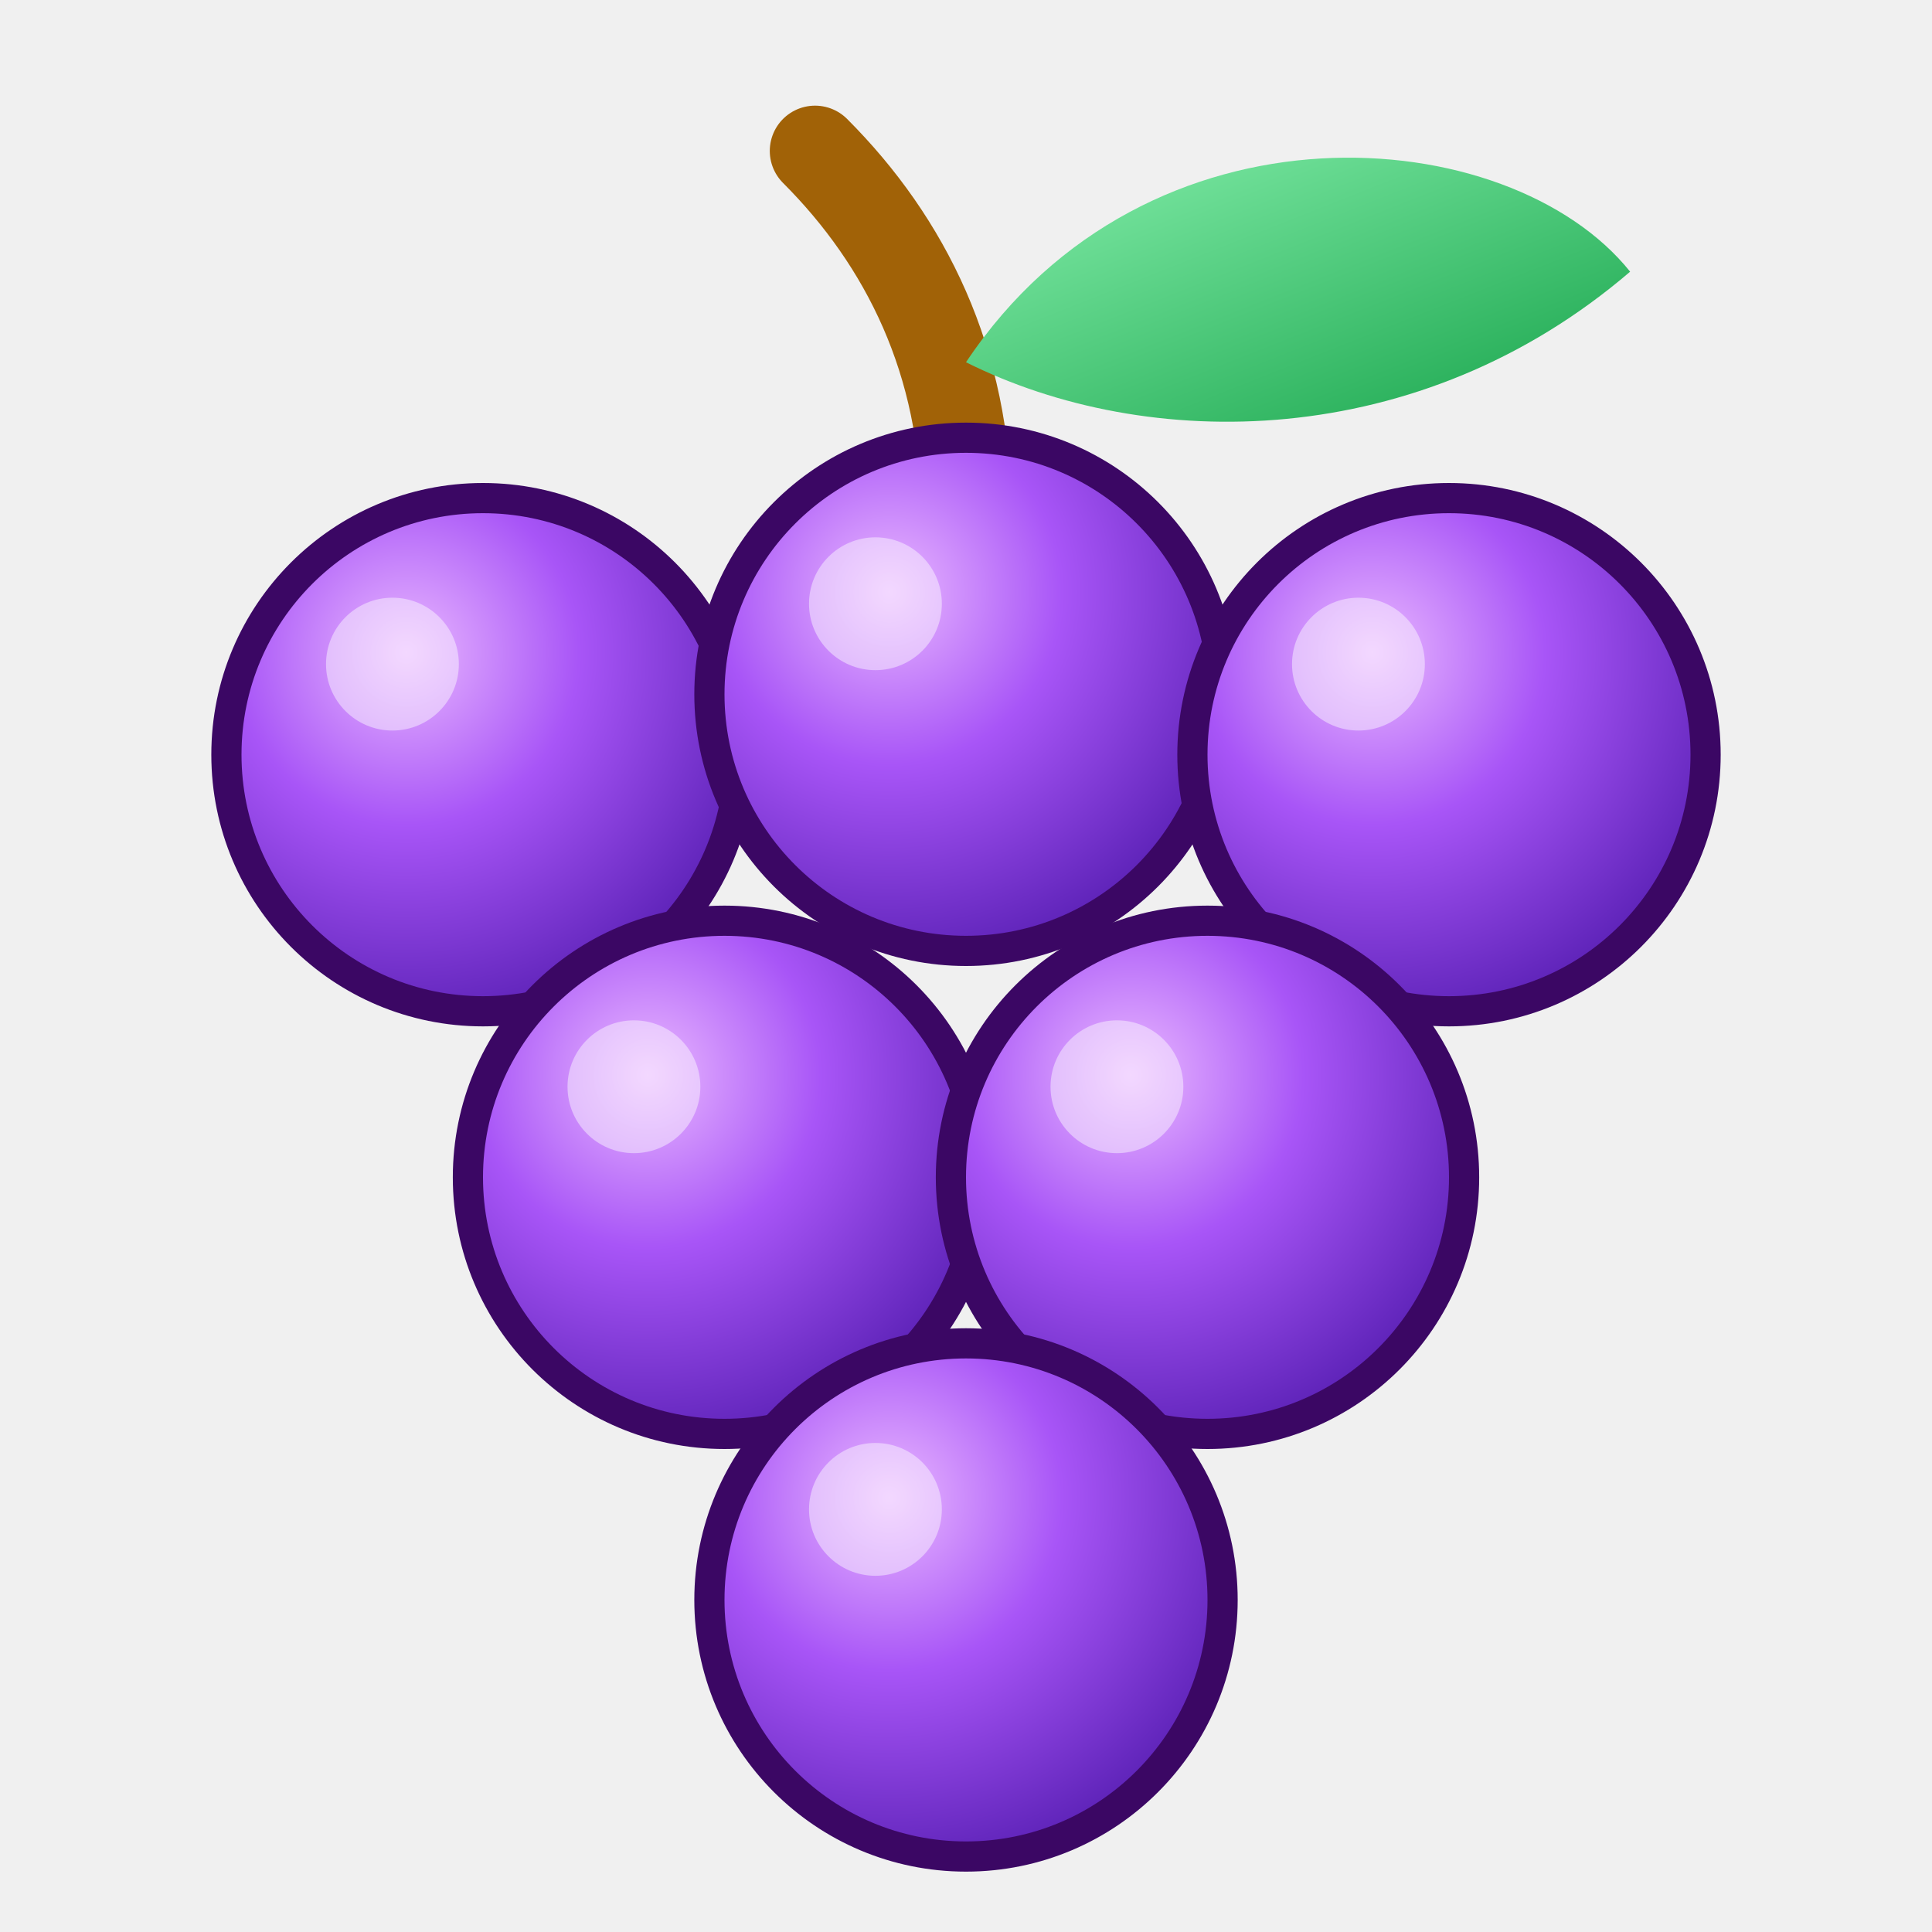
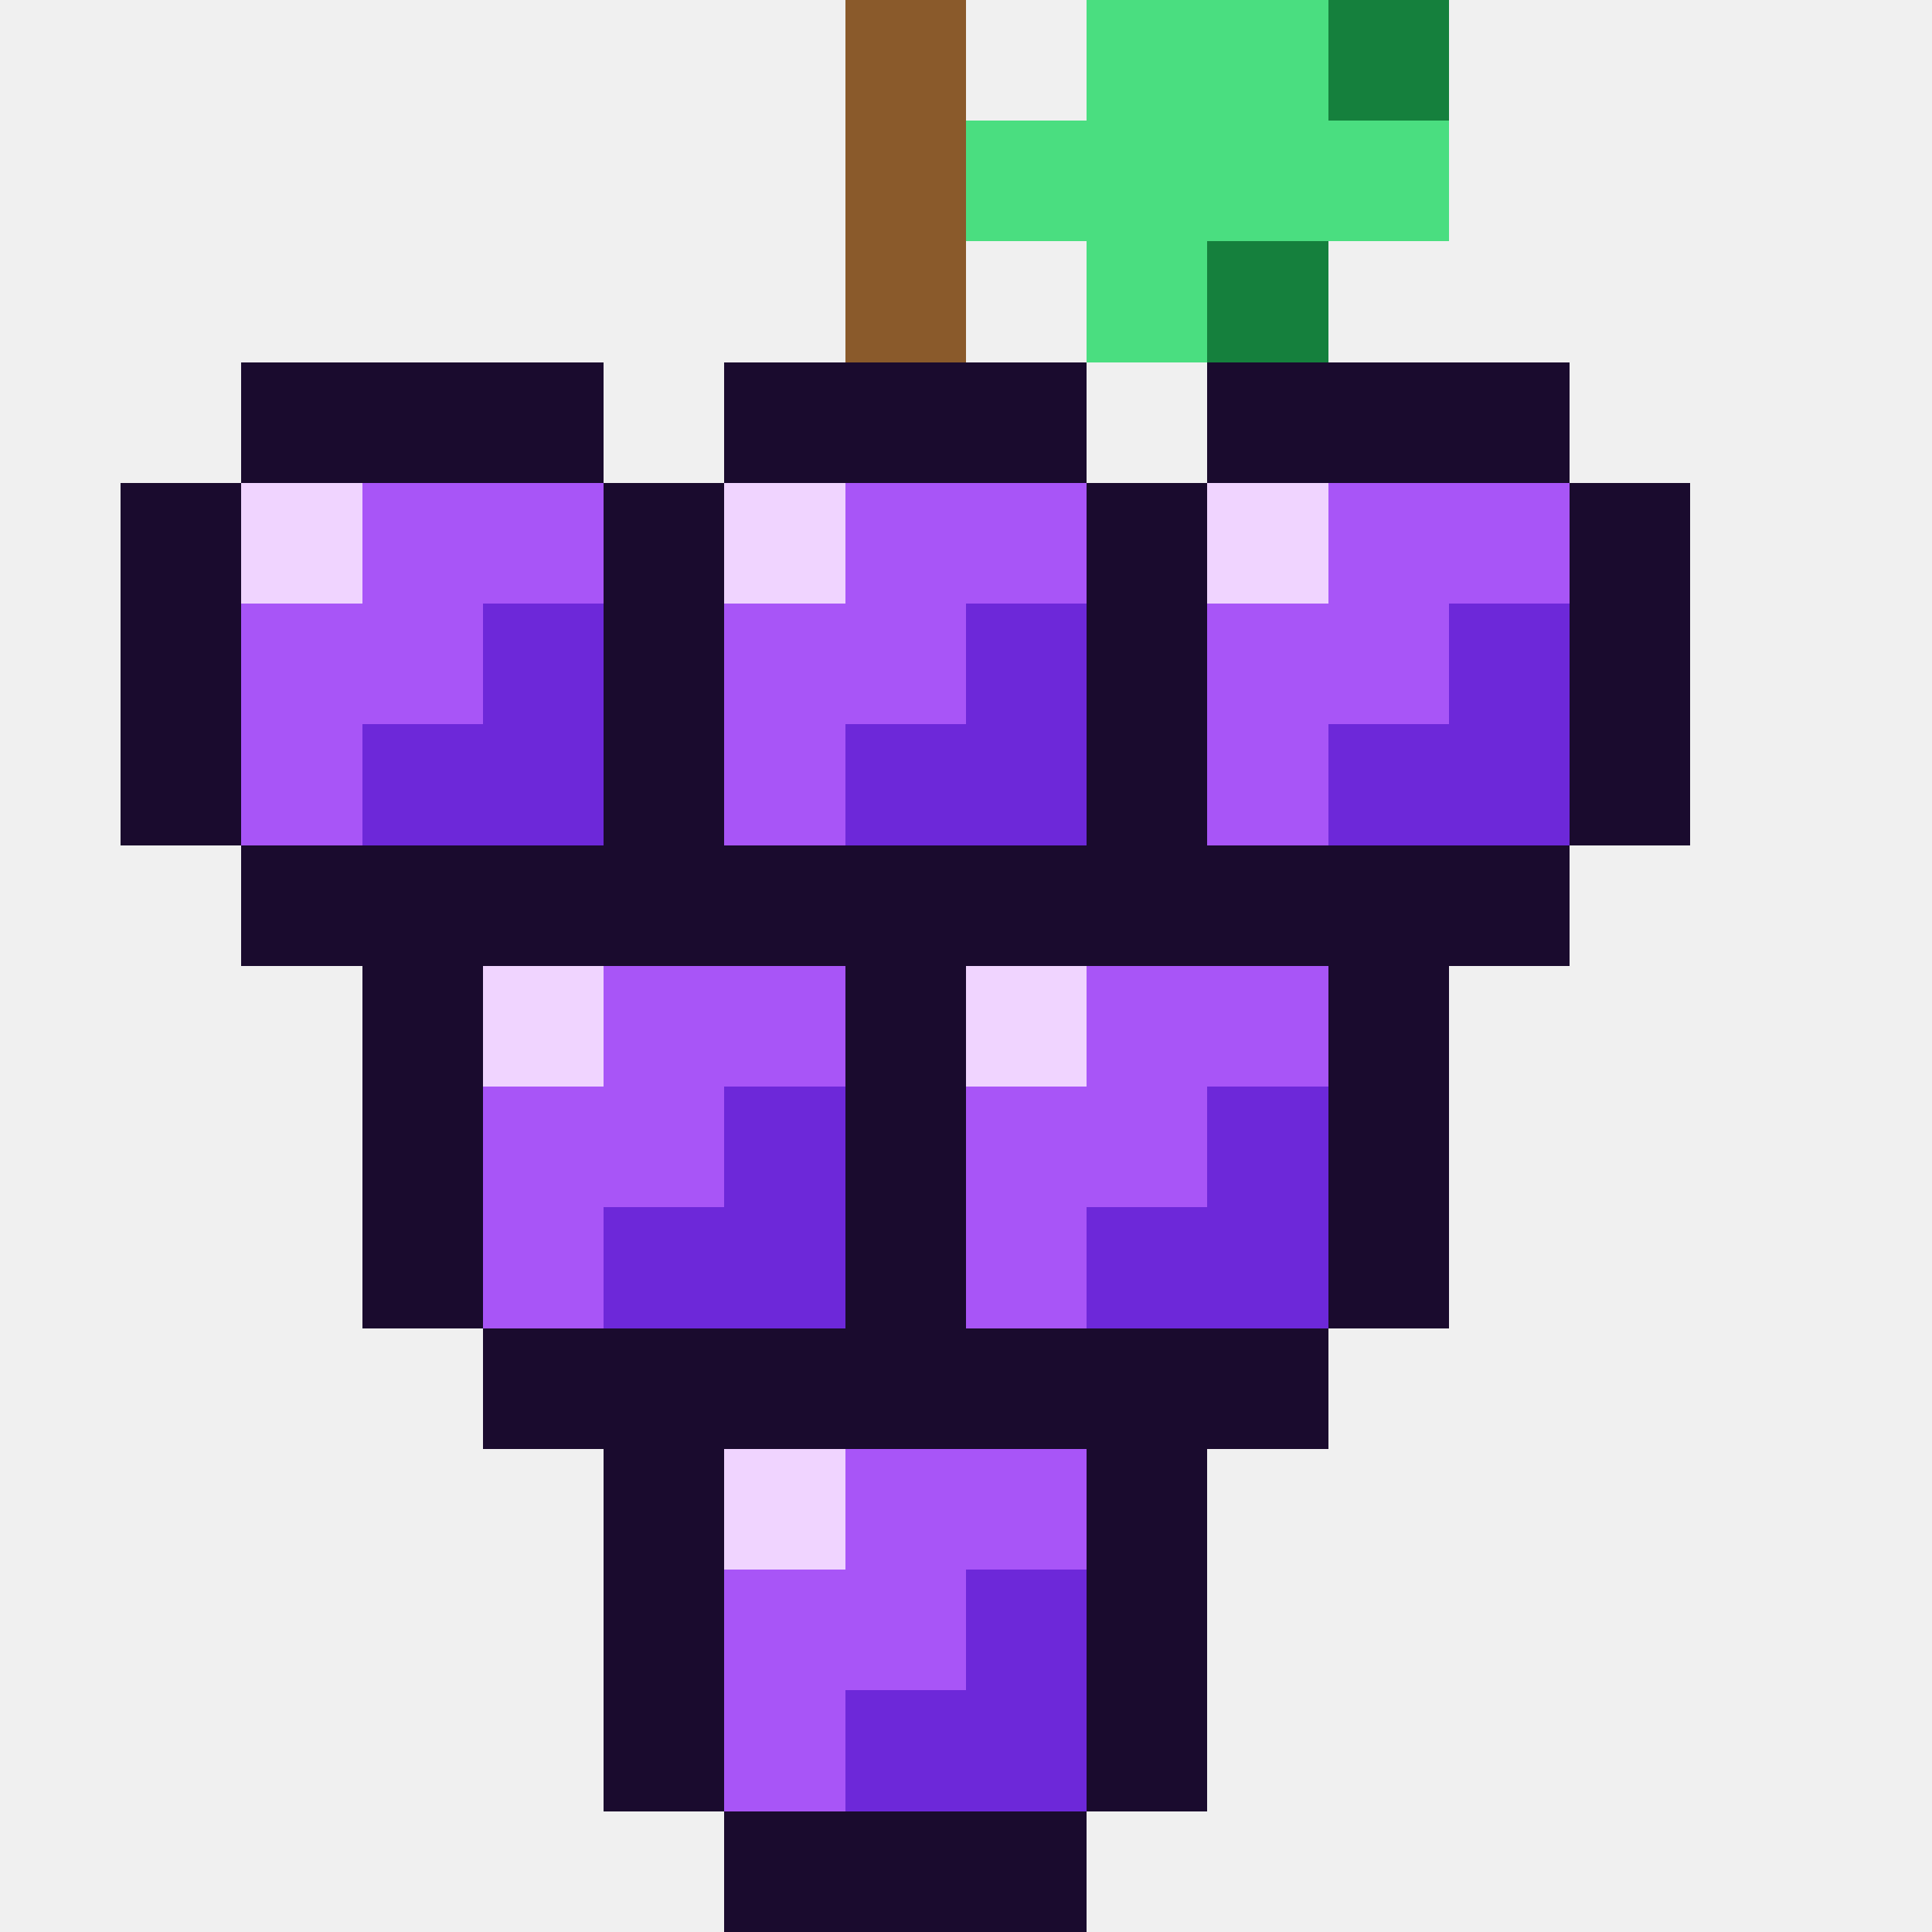
- <svg xmlns="http://www.w3.org/2000/svg" viewBox="0 0 64 64">
-   <defs>
-     <radialGradient id="g" cx="35%" cy="30%" r="75%">
-       <stop offset="0" stop-color="#e9b8ff" />
-       <stop offset="0.45" stop-color="#a855f7" />
-       <stop offset="1" stop-color="#5b21b6" />
-     </radialGradient>
-     <linearGradient id="l" x1="0" y1="0" x2="1" y2="1">
-       <stop offset="0" stop-color="#86efac" />
-       <stop offset="1" stop-color="#16a34a" />
-     </linearGradient>
-   </defs>
-   <path d="M32 17 C32 12 30 8 27 5" fill="none" stroke="#a16207" stroke-width="3" stroke-linecap="round" />
-   <path d="M32 12 C38 3 50 4 54 9 C47 15 38 15 32 12Z" fill="url(#l)" />
-   <g fill="url(#g)" stroke="#3b0764" stroke-width="1">
-     <circle cx="16" cy="25" r="8.5" />
-     <circle cx="32" cy="23" r="8.5" />
-     <circle cx="48" cy="25" r="8.5" />
-     <circle cx="24" cy="39" r="8.5" />
-     <circle cx="40" cy="39" r="8.5" />
-     <circle cx="32" cy="53" r="8.5" />
-   </g>
-   <g fill="#fff" opacity="0.45">
-     <circle cx="13" cy="22" r="2.2" />
-     <circle cx="29" cy="20" r="2.2" />
-     <circle cx="45" cy="22" r="2.2" />
-     <circle cx="21" cy="36" r="2.2" />
-     <circle cx="37" cy="36" r="2.2" />
-     <circle cx="29" cy="50" r="2.2" />
-   </g>
+ <svg xmlns="http://www.w3.org/2000/svg" viewBox="0 0 16 16" shape-rendering="crispEdges">
+   <rect x="7" y="0" width="1" height="1" fill="#8a5a2b" />
+   <rect x="9" y="0" width="2" height="1" fill="#4ade80" />
+   <rect x="11" y="0" width="1" height="1" fill="#15803d" />
+   <rect x="7" y="1" width="1" height="1" fill="#8a5a2b" />
+   <rect x="8" y="1" width="4" height="1" fill="#4ade80" />
+   <rect x="7" y="2" width="1" height="1" fill="#8a5a2b" />
+   <rect x="9" y="2" width="1" height="1" fill="#4ade80" />
+   <rect x="10" y="2" width="1" height="1" fill="#15803d" />
+   <rect x="2" y="3" width="3" height="1" fill="#1a0b2e" />
+   <rect x="6" y="3" width="3" height="1" fill="#1a0b2e" />
+   <rect x="10" y="3" width="3" height="1" fill="#1a0b2e" />
+   <rect x="1" y="4" width="1" height="1" fill="#1a0b2e" />
+   <rect x="2" y="4" width="1" height="1" fill="#f0d4ff" />
+   <rect x="3" y="4" width="2" height="1" fill="#a855f7" />
+   <rect x="5" y="4" width="1" height="1" fill="#1a0b2e" />
+   <rect x="6" y="4" width="1" height="1" fill="#f0d4ff" />
+   <rect x="7" y="4" width="2" height="1" fill="#a855f7" />
+   <rect x="9" y="4" width="1" height="1" fill="#1a0b2e" />
+   <rect x="10" y="4" width="1" height="1" fill="#f0d4ff" />
+   <rect x="11" y="4" width="2" height="1" fill="#a855f7" />
+   <rect x="13" y="4" width="1" height="1" fill="#1a0b2e" />
+   <rect x="1" y="5" width="1" height="1" fill="#1a0b2e" />
+   <rect x="2" y="5" width="2" height="1" fill="#a855f7" />
+   <rect x="4" y="5" width="1" height="1" fill="#6d28d9" />
+   <rect x="5" y="5" width="1" height="1" fill="#1a0b2e" />
+   <rect x="6" y="5" width="2" height="1" fill="#a855f7" />
+   <rect x="8" y="5" width="1" height="1" fill="#6d28d9" />
+   <rect x="9" y="5" width="1" height="1" fill="#1a0b2e" />
+   <rect x="10" y="5" width="2" height="1" fill="#a855f7" />
+   <rect x="12" y="5" width="1" height="1" fill="#6d28d9" />
+   <rect x="13" y="5" width="1" height="1" fill="#1a0b2e" />
+   <rect x="1" y="6" width="1" height="1" fill="#1a0b2e" />
+   <rect x="2" y="6" width="1" height="1" fill="#a855f7" />
+   <rect x="3" y="6" width="2" height="1" fill="#6d28d9" />
+   <rect x="5" y="6" width="1" height="1" fill="#1a0b2e" />
+   <rect x="6" y="6" width="1" height="1" fill="#a855f7" />
+   <rect x="7" y="6" width="2" height="1" fill="#6d28d9" />
+   <rect x="9" y="6" width="1" height="1" fill="#1a0b2e" />
+   <rect x="10" y="6" width="1" height="1" fill="#a855f7" />
+   <rect x="11" y="6" width="2" height="1" fill="#6d28d9" />
+   <rect x="13" y="6" width="1" height="1" fill="#1a0b2e" />
+   <rect x="2" y="7" width="11" height="1" fill="#1a0b2e" />
+   <rect x="3" y="8" width="1" height="1" fill="#1a0b2e" />
+   <rect x="4" y="8" width="1" height="1" fill="#f0d4ff" />
+   <rect x="5" y="8" width="2" height="1" fill="#a855f7" />
+   <rect x="7" y="8" width="1" height="1" fill="#1a0b2e" />
+   <rect x="8" y="8" width="1" height="1" fill="#f0d4ff" />
+   <rect x="9" y="8" width="2" height="1" fill="#a855f7" />
+   <rect x="11" y="8" width="1" height="1" fill="#1a0b2e" />
+   <rect x="3" y="9" width="1" height="1" fill="#1a0b2e" />
+   <rect x="4" y="9" width="2" height="1" fill="#a855f7" />
+   <rect x="6" y="9" width="1" height="1" fill="#6d28d9" />
+   <rect x="7" y="9" width="1" height="1" fill="#1a0b2e" />
+   <rect x="8" y="9" width="2" height="1" fill="#a855f7" />
+   <rect x="10" y="9" width="1" height="1" fill="#6d28d9" />
+   <rect x="11" y="9" width="1" height="1" fill="#1a0b2e" />
+   <rect x="3" y="10" width="1" height="1" fill="#1a0b2e" />
+   <rect x="4" y="10" width="1" height="1" fill="#a855f7" />
+   <rect x="5" y="10" width="2" height="1" fill="#6d28d9" />
+   <rect x="7" y="10" width="1" height="1" fill="#1a0b2e" />
+   <rect x="8" y="10" width="1" height="1" fill="#a855f7" />
+   <rect x="9" y="10" width="2" height="1" fill="#6d28d9" />
+   <rect x="11" y="10" width="1" height="1" fill="#1a0b2e" />
+   <rect x="4" y="11" width="7" height="1" fill="#1a0b2e" />
+   <rect x="5" y="12" width="1" height="1" fill="#1a0b2e" />
+   <rect x="6" y="12" width="1" height="1" fill="#f0d4ff" />
+   <rect x="7" y="12" width="2" height="1" fill="#a855f7" />
+   <rect x="9" y="12" width="1" height="1" fill="#1a0b2e" />
+   <rect x="5" y="13" width="1" height="1" fill="#1a0b2e" />
+   <rect x="6" y="13" width="2" height="1" fill="#a855f7" />
+   <rect x="8" y="13" width="1" height="1" fill="#6d28d9" />
+   <rect x="9" y="13" width="1" height="1" fill="#1a0b2e" />
+   <rect x="5" y="14" width="1" height="1" fill="#1a0b2e" />
+   <rect x="6" y="14" width="1" height="1" fill="#a855f7" />
+   <rect x="7" y="14" width="2" height="1" fill="#6d28d9" />
+   <rect x="9" y="14" width="1" height="1" fill="#1a0b2e" />
+   <rect x="6" y="15" width="3" height="1" fill="#1a0b2e" />
</svg>
